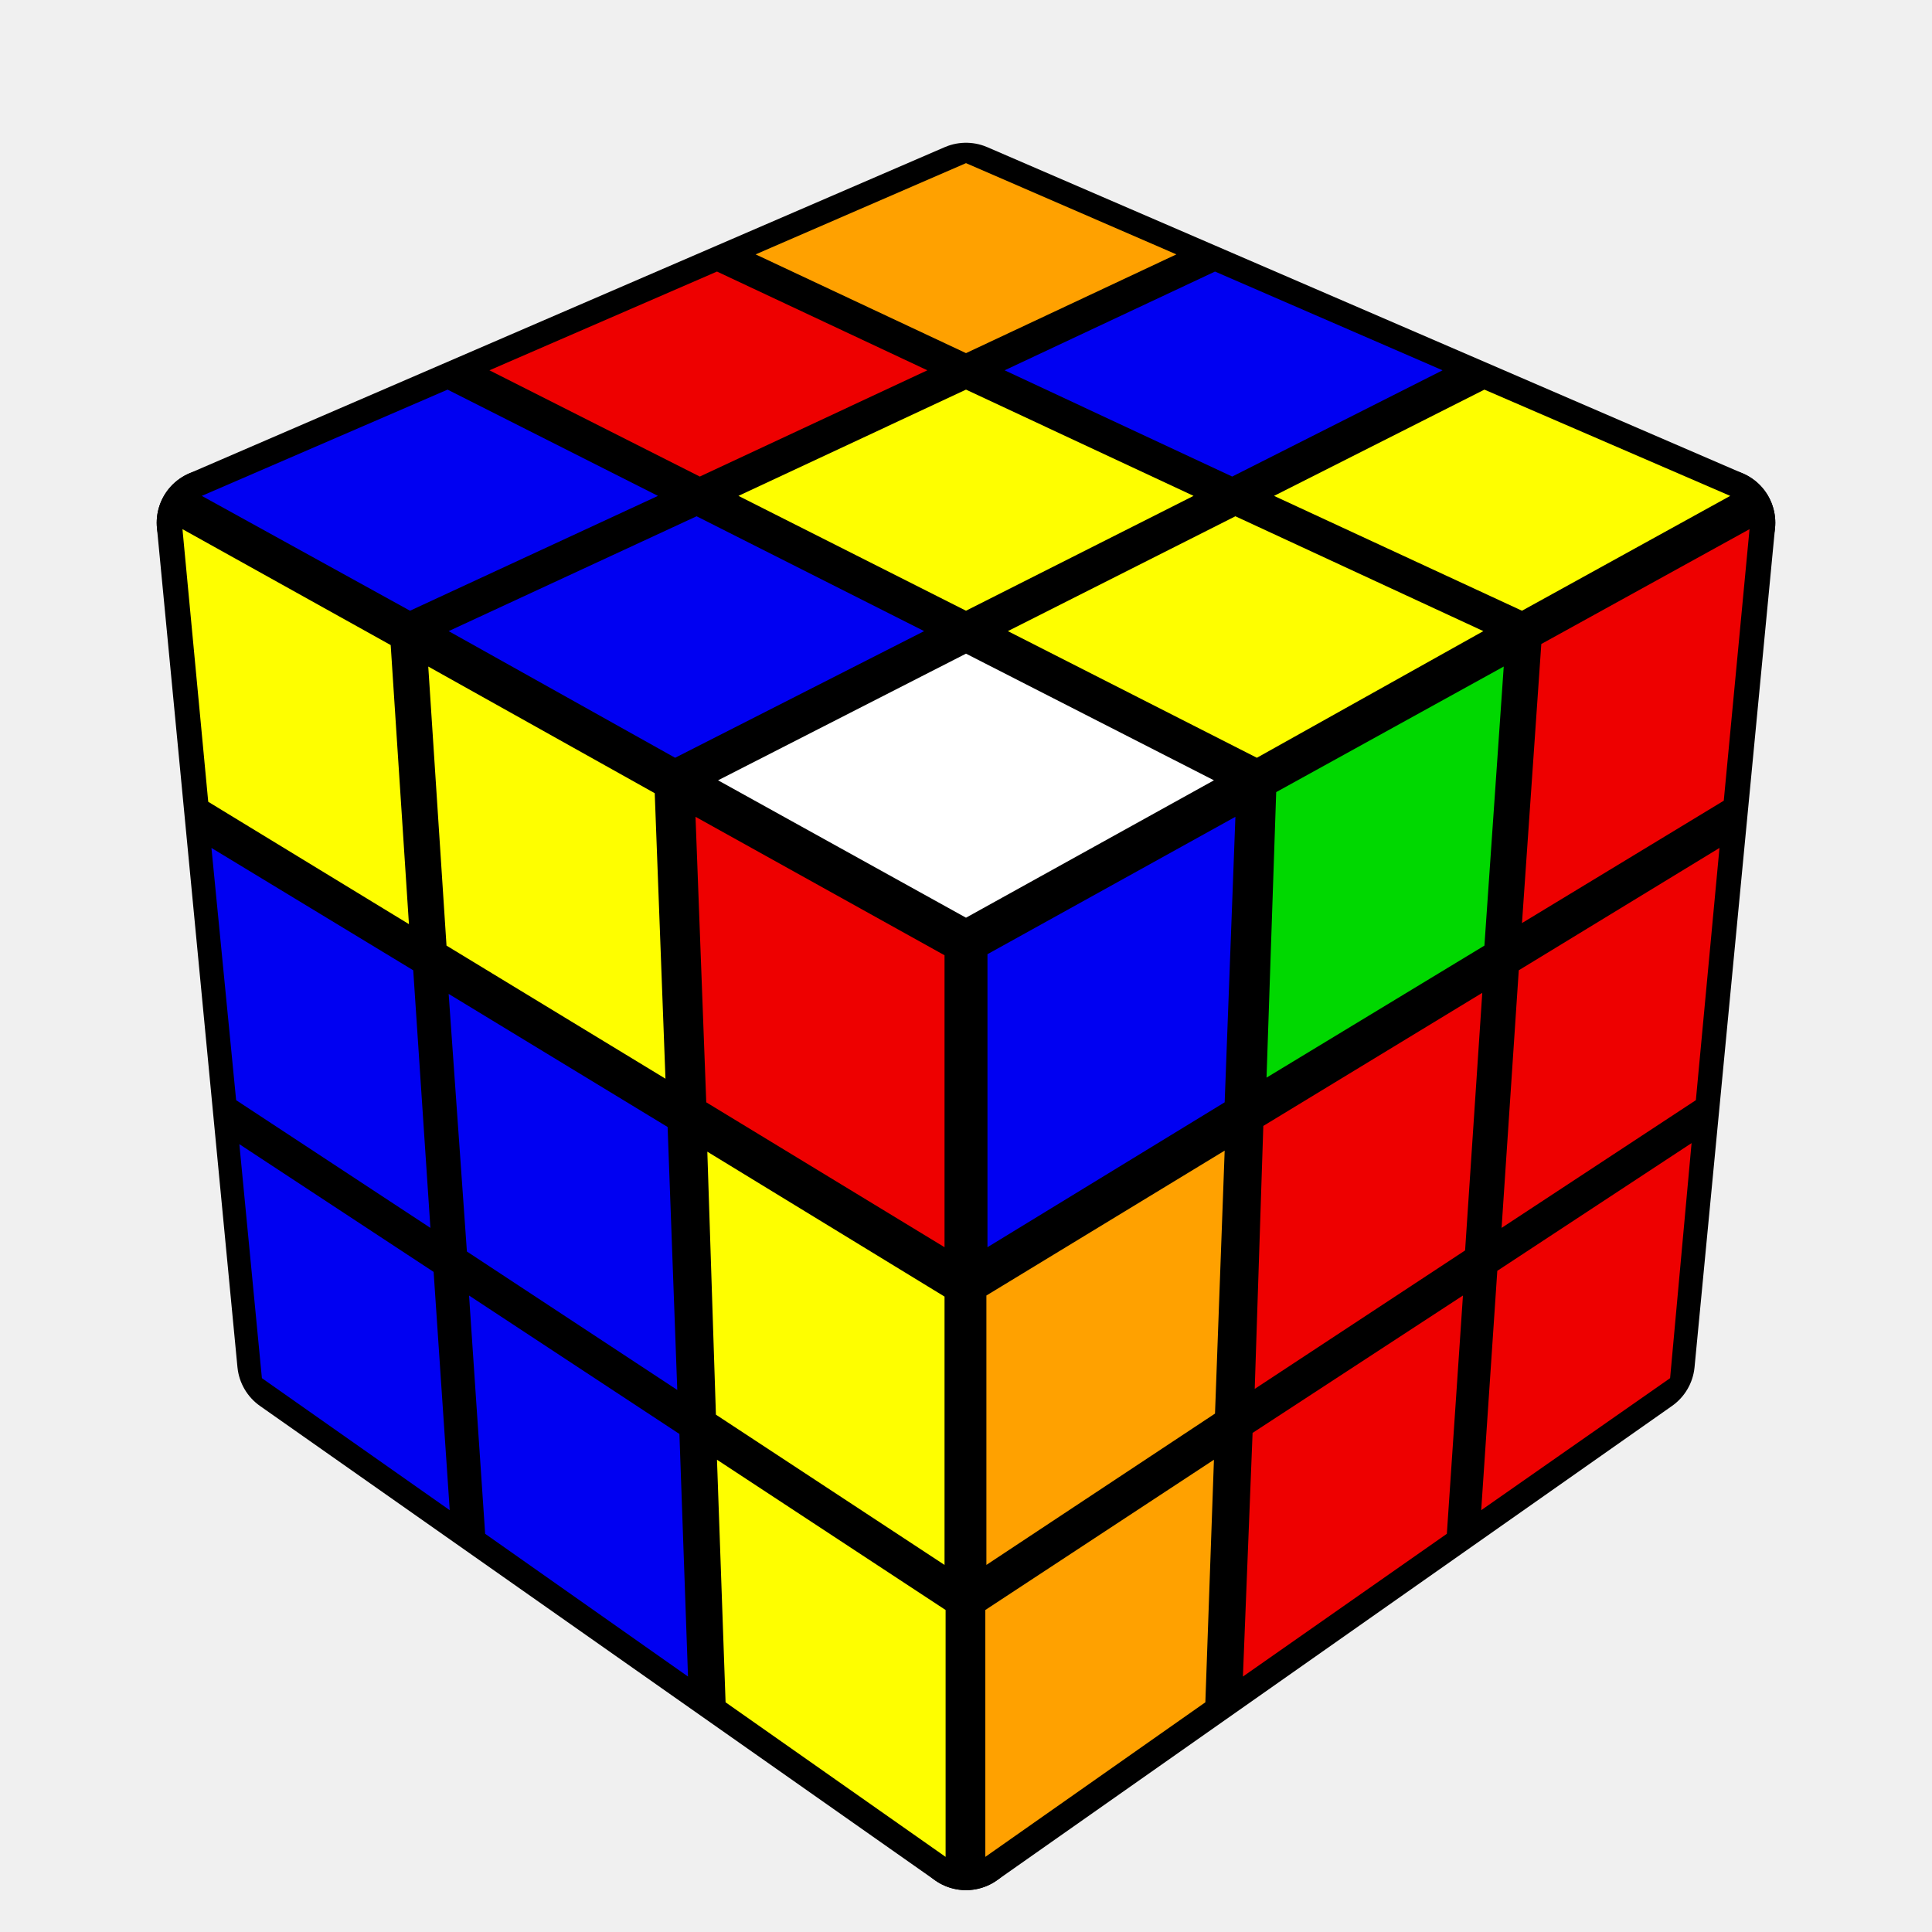
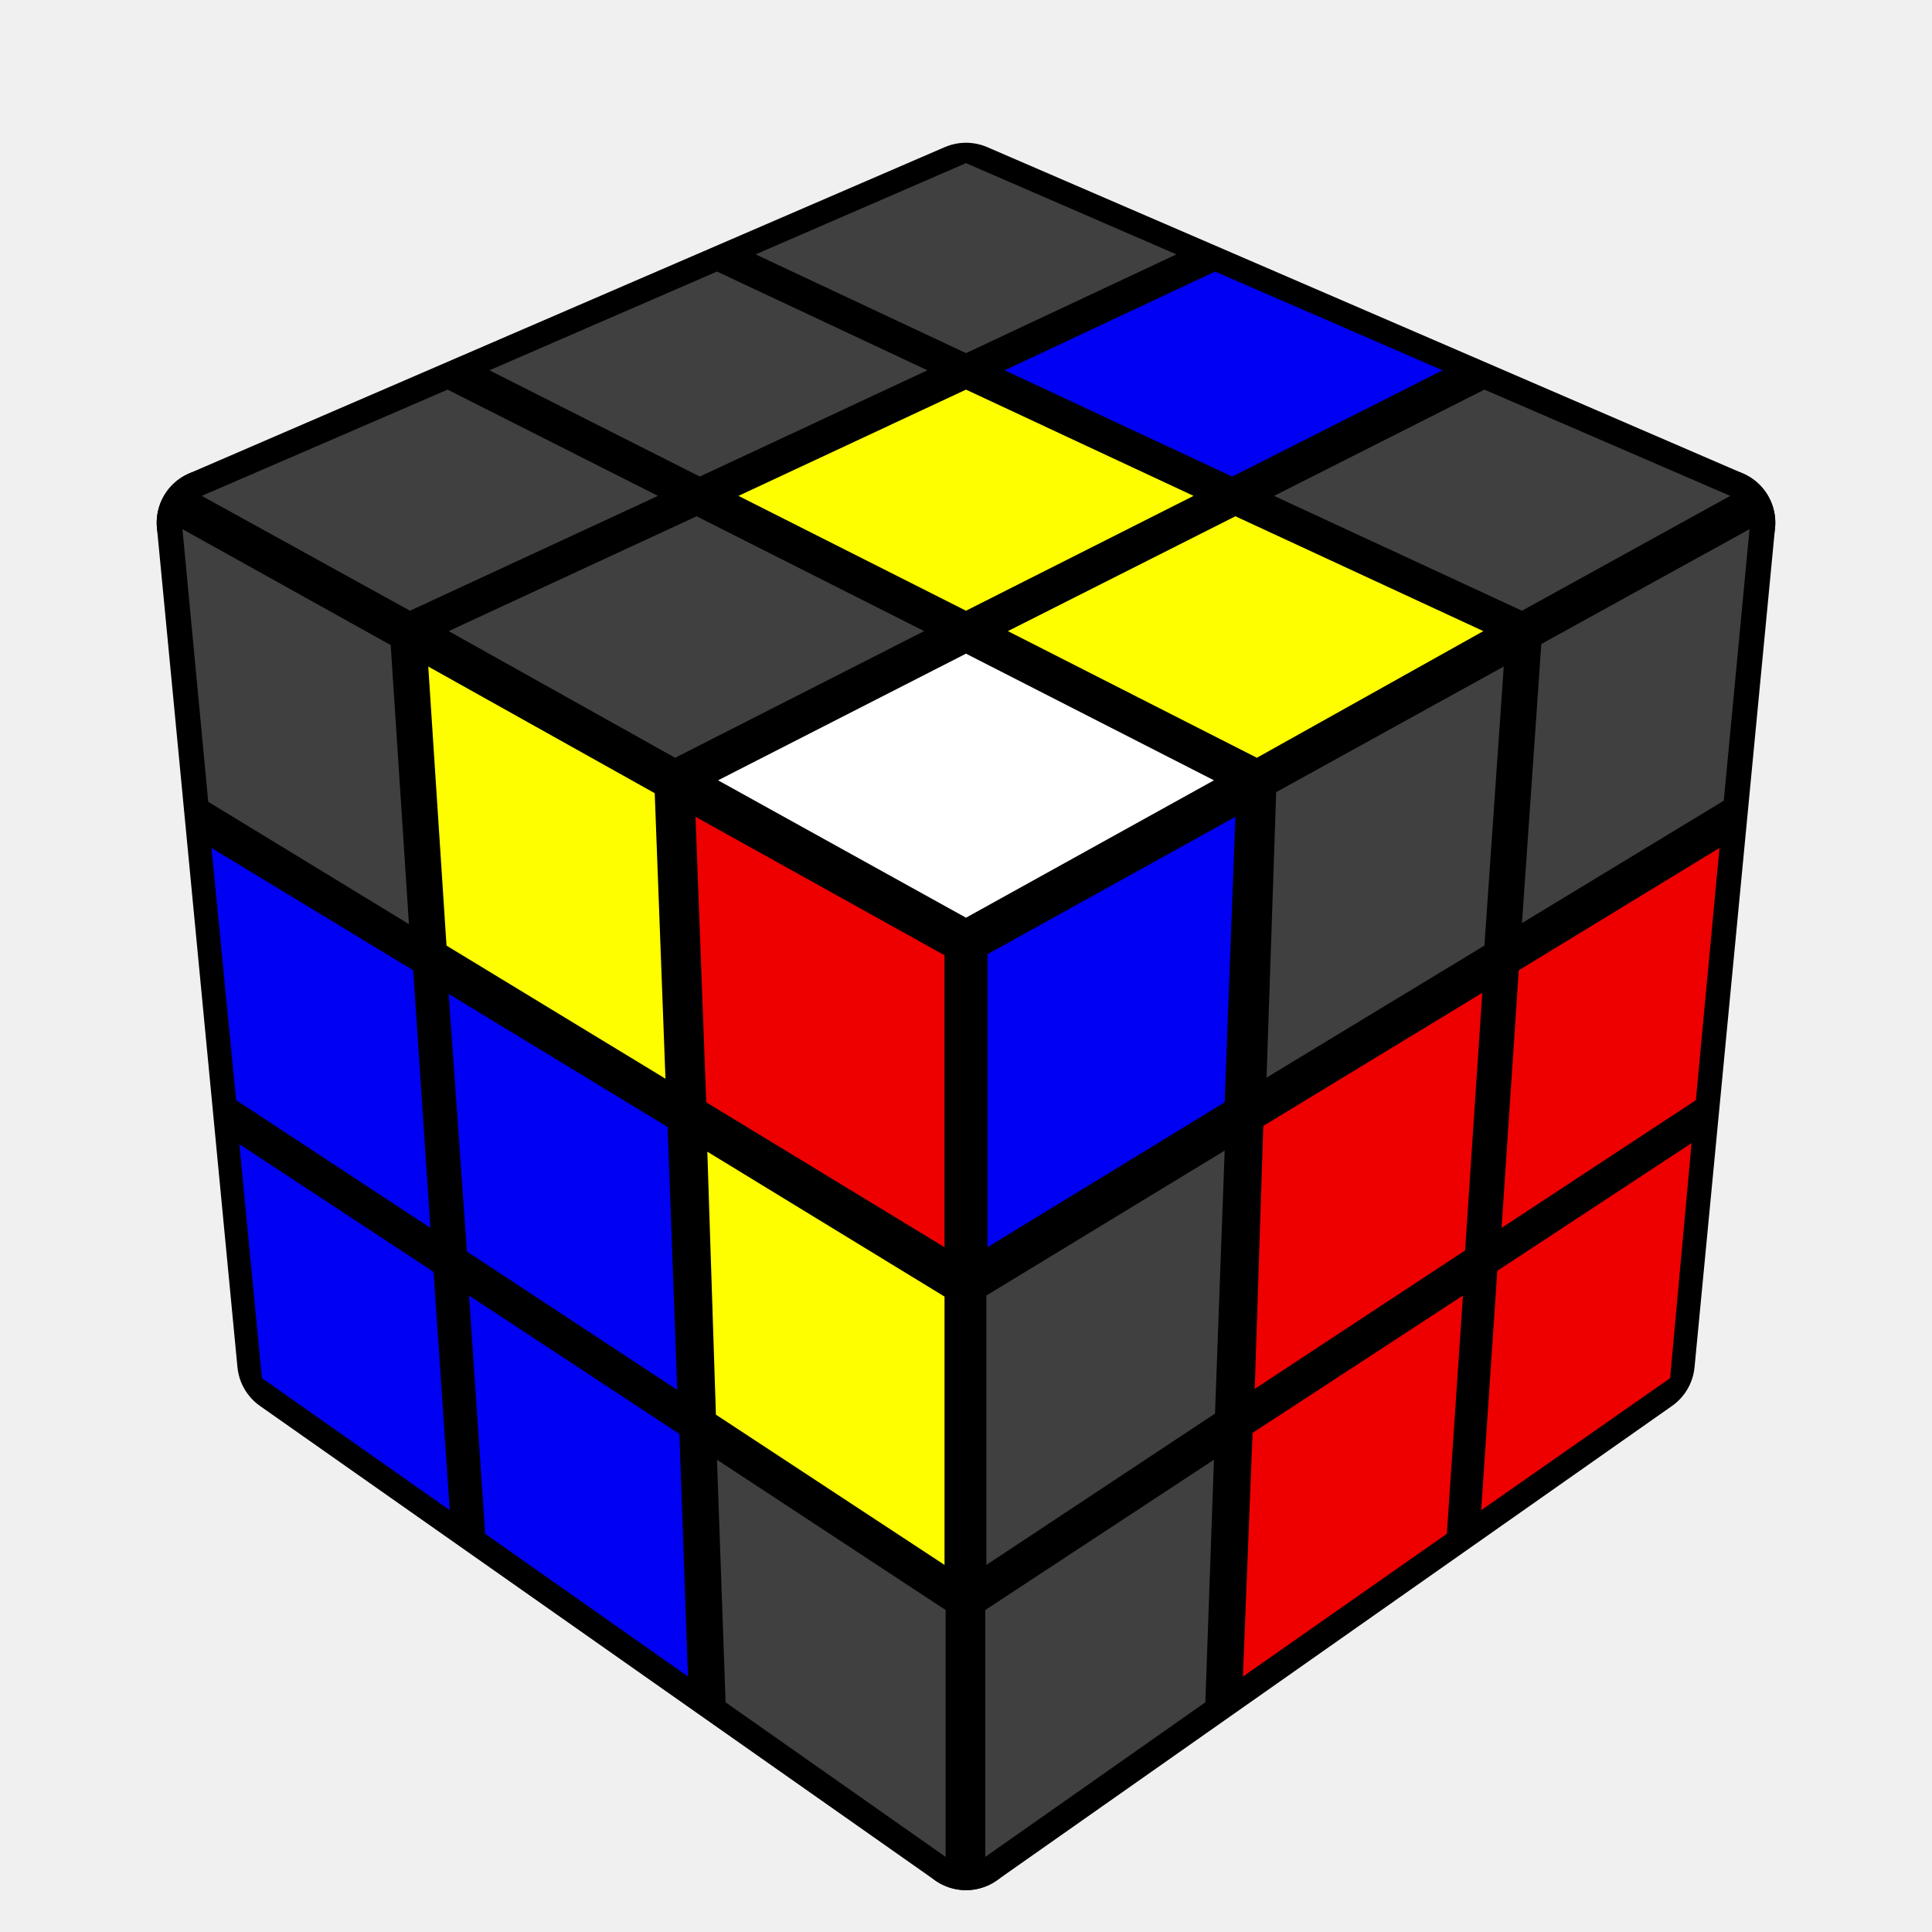
<svg xmlns="http://www.w3.org/2000/svg" version="1.1" width="220" height="220" viewBox="-0.9 -0.9 1.8 1.8">
  <g style="stroke-width:0.1;stroke-linejoin:round;opacity:1">
    <polygon fill="#000000" stroke="#000000" points="-4.9165444344952E-17,-0.717 0.704,-0.413 6.3108540577985E-17,-0.022 -0.704,-0.413" />
    <polygon fill="#000000" stroke="#000000" points="6.3108540577985E-17,-0.022 0.704,-0.413 0.629,0.369 5.5589468959362E-17,0.811" />
    <polygon fill="#000000" stroke="#000000" points="-0.704,-0.413 6.3108540577985E-17,-0.022 5.5589468959362E-17,0.811 -0.629,0.369" />
  </g>
  <g style="opacity:1;stroke-opacity:0.5;stroke-width:0;stroke-linejoin:round">
-     <polygon fill="#FFA100" stroke="#000000" points="-4.9439549272153E-17,-0.748 0.196,-0.663 -1.6979580126642E-17,-0.571 -0.196,-0.663" />
+     <polygon fill="#404040" stroke="#000000" points="-4.9439549272153E-17,-0.748 0.196,-0.663 -1.6979580126642E-17,-0.571 -0.196,-0.663" />
    <polygon fill="#0000F2" stroke="#000000" points="0.232,-0.647 0.444,-0.555 0.248,-0.456 0.036,-0.555" />
-     <polygon fill="#FEFE00" stroke="#000000" points="0.483,-0.537 0.712,-0.438 0.518,-0.331 0.287,-0.438" />
-     <polygon fill="#EE0000" stroke="#000000" points="-0.232,-0.647 -0.036,-0.555 -0.248,-0.456 -0.444,-0.555" />
+     <polygon fill="#404040" stroke="#000000" points="0.483,-0.537 0.712,-0.438 0.518,-0.331 0.287,-0.438" />
+     <polygon fill="#404040" stroke="#000000" points="-0.232,-0.647 -0.036,-0.555 -0.248,-0.456 -0.444,-0.555" />
    <polygon fill="#FEFE00" stroke="#000000" points="-1.1906711768916E-17,-0.537 0.212,-0.438 1.3125827139793E-17,-0.331 -0.212,-0.438" />
    <polygon fill="#FEFE00" stroke="#000000" points="0.251,-0.419 0.482,-0.312 0.271,-0.194 0.039,-0.312" />
-     <polygon fill="#0000F2" stroke="#000000" points="-0.483,-0.537 -0.287,-0.438 -0.518,-0.331 -0.712,-0.438" />
-     <polygon fill="#0000F2" stroke="#000000" points="-0.251,-0.419 -0.039,-0.312 -0.271,-0.194 -0.482,-0.312" />
+     <polygon fill="#404040" stroke="#000000" points="-0.483,-0.537 -0.287,-0.438 -0.518,-0.331 -0.712,-0.438" />
+     <polygon fill="#404040" stroke="#000000" points="-0.251,-0.419 -0.039,-0.312 -0.271,-0.194 -0.482,-0.312" />
    <polygon fill="#FFFFFF" stroke="#000000" points="1.9219742927126E-17,-0.291 0.231,-0.173 6.3251582941518E-17,-0.045 -0.231,-0.173" />
    <polygon fill="#0000F2" stroke="#000000" points="0.02,-0.011 0.251,-0.139 0.241,0.127 0.02,0.262" />
-     <polygon fill="#00D800" stroke="#000000" points="0.289,-0.162 0.501,-0.279 0.483,-0.019 0.28,0.104" />
-     <polygon fill="#EE0000" stroke="#000000" points="0.536,-0.3 0.73,-0.407 0.706,-0.154 0.518,-0.04" />
-     <polygon fill="#FFA100" stroke="#000000" points="0.019,0.307 0.241,0.172 0.232,0.417 0.019,0.558" />
+     <polygon fill="#404040" stroke="#000000" points="0.289,-0.162 0.501,-0.279 0.483,-0.019 0.28,0.104" />
+     <polygon fill="#404040" stroke="#000000" points="0.536,-0.3 0.73,-0.407 0.706,-0.154 0.518,-0.04" />
+     <polygon fill="#404040" stroke="#000000" points="0.019,0.307 0.241,0.172 0.232,0.417 0.019,0.558" />
    <polygon fill="#EE0000" stroke="#000000" points="0.277,0.149 0.481,0.025 0.465,0.265 0.269,0.394" />
    <polygon fill="#EE0000" stroke="#000000" points="0.515,0.004 0.702,-0.11 0.68,0.125 0.499,0.244" />
-     <polygon fill="#FFA100" stroke="#000000" points="0.018,0.6 0.231,0.46 0.223,0.686 0.018,0.83" />
+     <polygon fill="#404040" stroke="#000000" points="0.018,0.6 0.231,0.46 0.223,0.686 0.018,0.83" />
    <polygon fill="#EE0000" stroke="#000000" points="0.267,0.435 0.463,0.307 0.448,0.529 0.258,0.662" />
    <polygon fill="#EE0000" stroke="#000000" points="0.495,0.284 0.676,0.165 0.656,0.384 0.48,0.507" />
-     <polygon fill="#FEFE00" stroke="#000000" points="-0.73,-0.407 -0.536,-0.299 -0.519,-0.039 -0.706,-0.153" />
+     <polygon fill="#404040" stroke="#000000" points="-0.73,-0.407 -0.536,-0.299 -0.519,-0.039 -0.706,-0.153" />
    <polygon fill="#FEFE00" stroke="#000000" points="-0.501,-0.279 -0.29,-0.161 -0.28,0.105 -0.484,-0.019" />
    <polygon fill="#EE0000" stroke="#000000" points="-0.252,-0.139 -0.02,-0.01 -0.02,0.262 -0.242,0.127" />
    <polygon fill="#0000F2" stroke="#000000" points="-0.703,-0.11 -0.515,0.004 -0.499,0.244 -0.68,0.125" />
    <polygon fill="#0000F2" stroke="#000000" points="-0.482,0.026 -0.278,0.15 -0.269,0.395 -0.465,0.266" />
    <polygon fill="#FEFE00" stroke="#000000" points="-0.241,0.173 -0.02,0.308 -0.02,0.558 -0.233,0.418" />
    <polygon fill="#0000F2" stroke="#000000" points="-0.677,0.166 -0.496,0.285 -0.481,0.507 -0.656,0.384" />
    <polygon fill="#0000F2" stroke="#000000" points="-0.463,0.307 -0.267,0.436 -0.259,0.662 -0.448,0.529" />
-     <polygon fill="#FEFE00" stroke="#000000" points="-0.232,0.46 -0.019,0.6 -0.019,0.83 -0.224,0.686" />
+     <polygon fill="#404040" stroke="#000000" points="-0.232,0.46 -0.019,0.6 -0.019,0.83 -0.224,0.686" />
  </g>
</svg>
